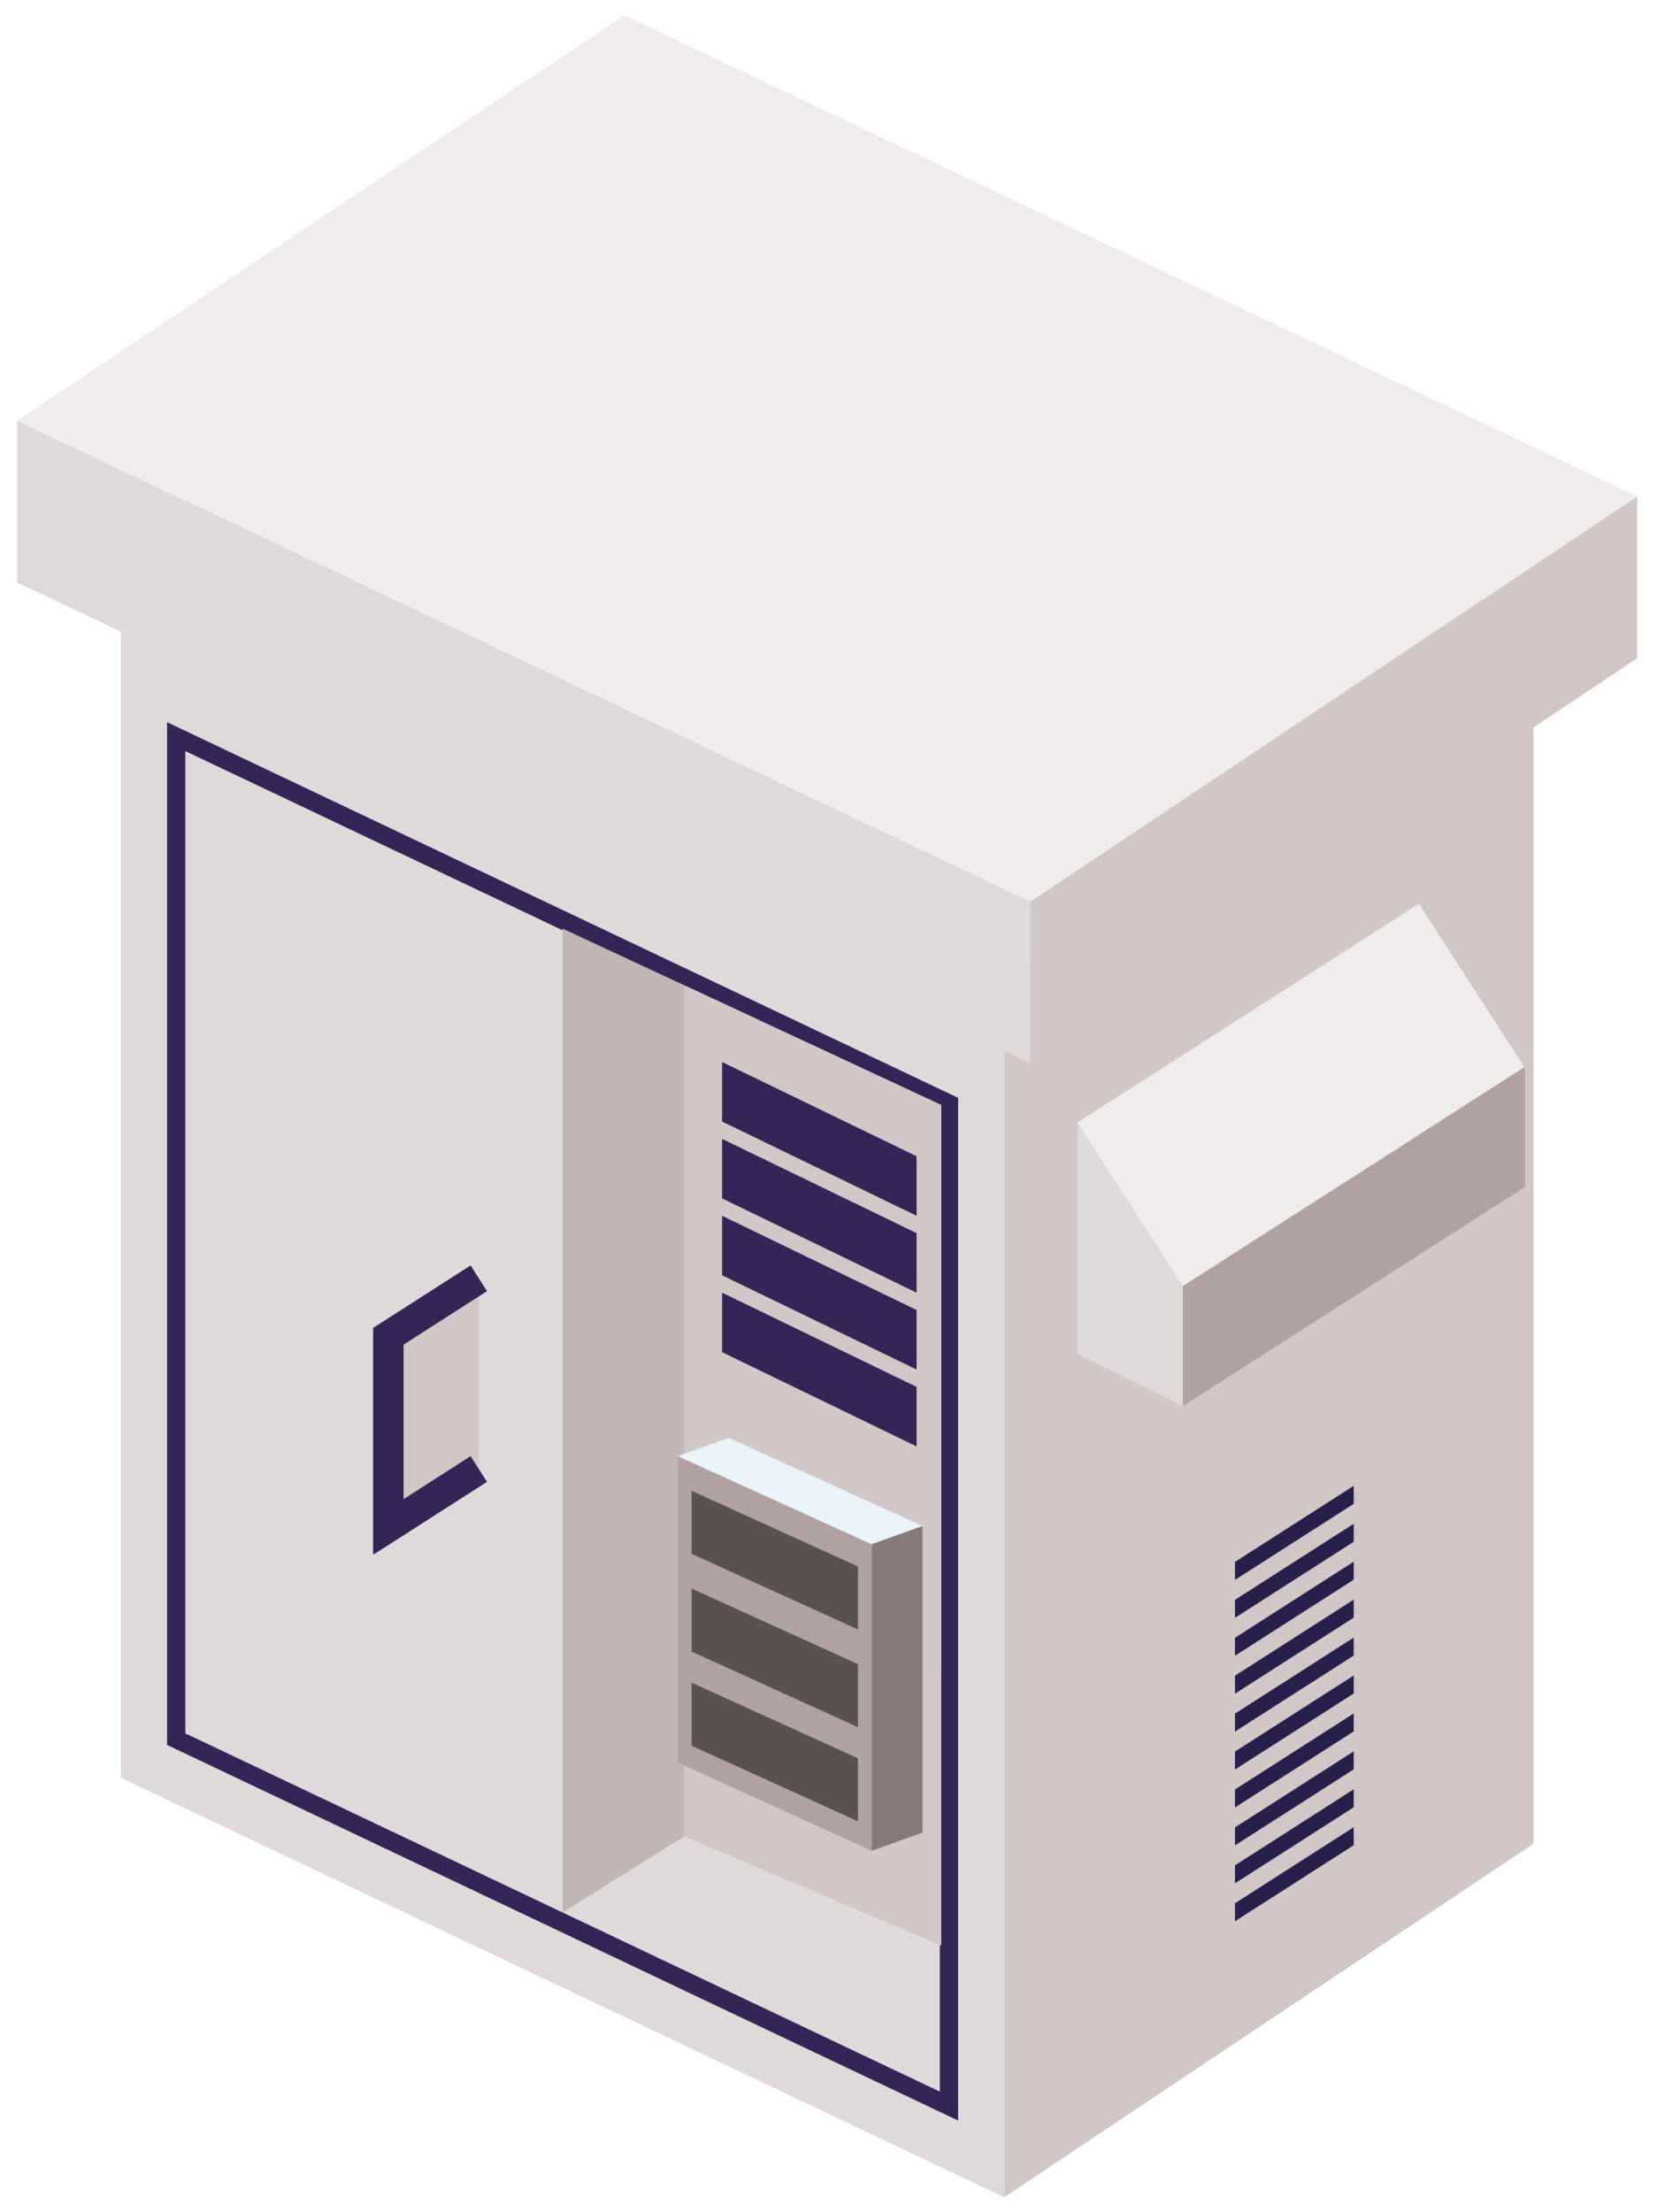
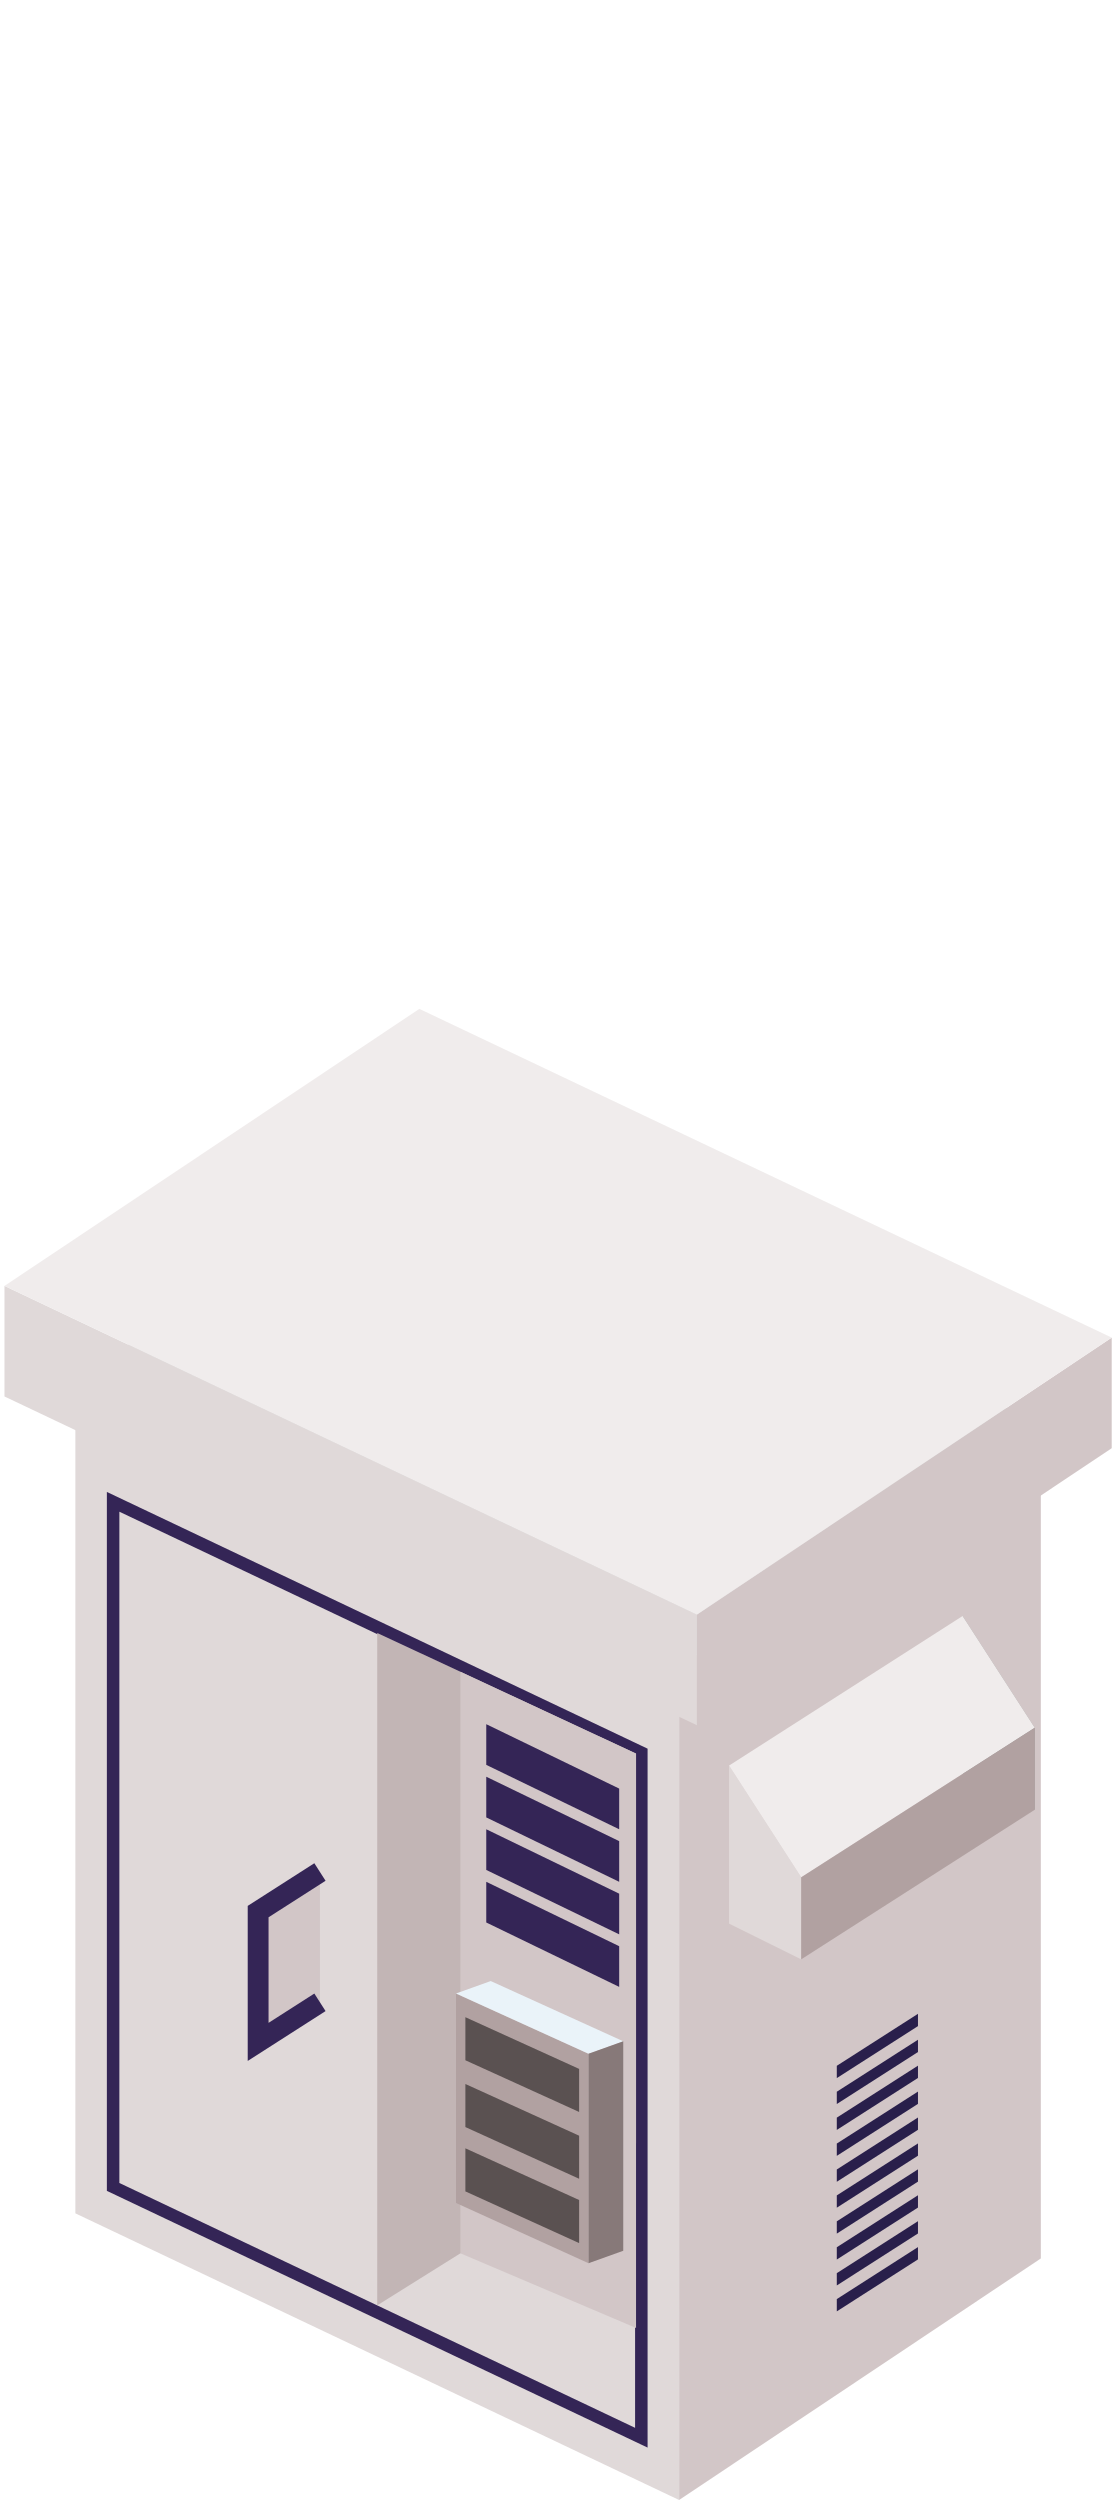
- <svg xmlns="http://www.w3.org/2000/svg" version="1.0" id="Capa_1" x="0px" y="0px" viewBox="0 0 271.795 362.801" enable-background="new 0 0 271.795 362.801" xml:space="preserve">
-   <g>
-     <g>
-       <g>
-         <polygon fill="#D2C6C7" points="251.551,102.354 251.551,302.411 164.735,360.383 164.735,160.325    " />
-       </g>
-       <g>
-         <polygon fill="#E0D9D9" points="164.735,160.325 164.735,360.383 19.84,291.588 19.84,91.531    " />
-       </g>
-       <g>
-         <polygon fill="#D7D5D5" points="251.551,102.354 164.735,160.325 19.84,91.531 106.656,33.559    " />
-       </g>
-     </g>
-     <g>
-       <g>
-         <polygon fill="#D2C6C7" points="268.564,81.411 268.564,107.95 169,174.436 169,147.896    " />
-       </g>
-       <g>
-         <polygon fill="#E0D9D9" points="169,147.896 169,174.436 2.827,95.538 2.827,68.999    " />
-       </g>
-       <g>
-         <polygon fill="#F0ECEC" points="268.564,81.411 169,147.896 2.827,68.999 102.391,2.514    " />
-       </g>
-     </g>
-     <polygon fill="#E0D9D9" points="176.726,184.121 194.041,210.938 194.041,230.628 176.726,222.053  " />
-     <polygon fill="#9C9B9B" points="232.778,148.22 250.092,175.037 250.092,194.728 232.778,186.153  " />
-     <polygon fill="#F0ECEC" points="176.726,184.121 232.778,148.22 250.092,175.037 194.041,210.938  " />
-     <polyline fill="#B1A1A1" points="194.041,210.938 194.041,230.628 250.092,194.728 250.092,175.037 194.041,210.938  " />
-     <g>
-       <polygon fill="#291F4B" points="202.582,259.128 222.067,246.648 222.067,243.696 202.582,256.175   " />
-       <polygon fill="#291F4B" points="202.582,265.348 222.067,252.869 222.067,249.917 202.582,262.396   " />
-       <polygon fill="#291F4B" points="202.582,271.569 222.067,259.09 222.067,256.138 202.582,268.617   " />
-       <polygon fill="#291F4B" points="202.582,277.79 222.067,265.311 222.067,262.359 202.582,274.838   " />
-       <polygon fill="#291F4B" points="202.582,284.011 222.067,271.532 222.067,268.58 202.582,281.059   " />
-       <polygon fill="#291F4B" points="202.582,290.232 222.067,277.753 222.067,274.801 202.582,287.28   " />
-       <polygon fill="#291F4B" points="202.582,296.453 222.067,283.974 222.067,281.022 202.582,293.501   " />
-       <polygon fill="#291F4B" points="202.582,302.674 222.067,290.195 222.067,287.243 202.582,299.722   " />
-       <polygon fill="#291F4B" points="202.582,308.895 222.067,296.416 222.067,293.464 202.582,305.943   " />
-       <polygon fill="#291F4B" points="202.582,315.116 222.067,302.637 222.067,299.685 202.582,312.164   " />
-     </g>
-     <polyline fill="#D2C6C7" stroke="#342556" stroke-width="5" stroke-miterlimit="10" points="78.54,209.662 63.705,219.164    63.705,250.44 78.54,240.938  " />
-     <polygon fill="#E0D9D9" points="92.287,315.339 92.287,151.128 155.673,181.012 155.673,345.434  " />
-     <polygon fill="none" stroke="#342556" stroke-width="3" stroke-miterlimit="10" points="28.901,285.244 28.901,120.822    155.673,181.012 155.673,345.434  " />
-     <polygon fill="#C2B5B5" points="92.287,313.67 154.402,274.801 154.402,181.246 92.288,152.305  " />
-     <polygon fill="#D2C6C7" points="112.248,301.18 112.248,161.605 154.402,181.246 154.402,319.096  " />
-     <g>
-       <polygon fill="#B1A1A1" points="111.19,238.821 142.996,253.279 142.996,303.557 111.19,289.099   " />
-       <polygon fill="#5A5151" points="113.443,244.511 140.742,256.921 140.742,267.258 113.443,254.848   " />
-       <polygon fill="#5A5151" points="113.443,260.543 140.742,272.952 140.742,283.289 113.443,270.88   " />
-       <polygon fill="#5A5151" points="113.443,275.981 140.742,288.39 140.742,298.727 113.443,286.318   " />
-       <polygon fill="#EAF3F9" points="119.526,235.834 111.19,238.821 142.996,253.279 151.332,250.292   " />
-       <polygon fill="#877979" points="142.996,303.557 151.332,300.571 151.332,250.292 142.996,253.279   " />
-     </g>
-     <g>
-       <polygon fill="#342556" points="118.456,183.953 150.356,199.408 150.356,189.645 118.456,174.19   " />
-     </g>
-     <g>
-       <polygon fill="#342556" points="118.456,196.563 150.356,212.018 150.356,202.254 118.456,186.799   " />
-     </g>
-     <g>
-       <polygon fill="#342556" points="118.456,209.172 150.356,224.627 150.356,214.863 118.456,199.408   " />
-     </g>
-     <g>
-       <polygon fill="#342556" points="118.456,221.781 150.356,237.236 150.356,227.473 118.456,212.018   " />
-     </g>
-   </g>
+ <svg xmlns="http://www.w3.org/2000/svg" id="Capa_1" data-name="Capa 1" viewBox="0 0 267.885 600">
+   <defs>
+     <style>.cls-1,.cls-8{fill:#d2c6c7;}.cls-2{fill:#e0d9d9;}.cls-3{fill:#d7d5d5;}.cls-4{fill:#f0ecec;}.cls-5{fill:#9c9b9b;}.cls-6{fill:#b1a1a1;}.cls-7{fill:#291f4b;}.cls-8,.cls-9{stroke:#342556;stroke-miterlimit:10;}.cls-8{stroke-width:5px;}.cls-9{fill:none;stroke-width:3px;}.cls-10{fill:#c2b5b5;}.cls-11{fill:#5a5151;}.cls-12{fill:#eaf3f9;}.cls-13{fill:#877979;}.cls-14{fill:#342556;}</style>
+   </defs>
+   <polygon class="cls-1" points="249.798 341.97 249.798 542.028 162.982 600 162.982 399.942 249.798 341.97" />
+   <polygon class="cls-2" points="162.982 399.942 162.982 600 18.087 531.205 18.087 331.148 162.982 399.942" />
+   <polygon class="cls-3" points="249.798 341.97 162.982 399.942 18.087 331.148 104.902 273.176 249.798 341.97" />
+   <polygon class="cls-1" points="266.811 321.028 266.811 347.567 167.247 414.052 167.247 387.513 266.811 321.028" />
+   <polygon class="cls-2" points="167.247 387.513 167.247 414.052 1.074 335.155 1.074 308.616 167.247 387.513" />
+   <polygon class="cls-4" points="266.811 321.028 167.247 387.513 1.074 308.616 100.638 242.131 266.811 321.028" />
+   <polygon class="cls-2" points="174.973 423.738 192.287 450.555 192.287 470.245 174.973 461.67 174.973 423.738" />
+   <polygon class="cls-5" points="231.025 387.837 248.339 414.654 248.339 434.344 231.025 425.77 231.025 387.837" />
+   <polygon class="cls-4" points="174.973 423.738 231.025 387.837 248.339 414.654 192.287 450.555 174.973 423.738" />
+   <polyline class="cls-6" points="192.287 450.555 192.287 470.245 248.339 434.344 248.339 414.654 192.287 450.555" />
+   <polygon class="cls-7" points="200.829 498.744 220.313 486.265 220.313 483.313 200.829 495.792 200.829 498.744" />
+   <polygon class="cls-7" points="200.829 504.965 220.313 492.486 220.313 489.534 200.829 502.013 200.829 504.965" />
+   <polygon class="cls-7" points="200.829 511.186 220.313 498.707 220.313 495.755 200.829 508.234 200.829 511.186" />
+   <polygon class="cls-7" points="200.829 517.407 220.313 504.928 220.313 501.976 200.829 514.455 200.829 517.407" />
+   <polygon class="cls-7" points="200.829 523.628 220.313 511.149 220.313 508.197 200.829 520.676 200.829 523.628" />
+   <polygon class="cls-7" points="200.829 529.849 220.313 517.37 220.313 514.418 200.829 526.897 200.829 529.849" />
+   <polygon class="cls-7" points="200.829 536.07 220.313 523.591 220.313 520.639 200.829 533.118 200.829 536.07" />
+   <polygon class="cls-7" points="200.829 542.291 220.313 529.812 220.313 526.86 200.829 539.339 200.829 542.291" />
+   <polygon class="cls-7" points="200.829 548.512 220.313 536.033 220.313 533.081 200.829 545.56 200.829 548.512" />
+   <polygon class="cls-7" points="200.829 554.733 220.313 542.254 220.313 539.302 200.829 551.781 200.829 554.733" />
+   <polyline class="cls-8" points="76.787 449.279 61.952 458.78 61.952 490.056 76.787 480.555" />
+   <polygon class="cls-2" points="90.534 554.956 90.534 390.745 153.92 420.628 153.92 585.051 90.534 554.956" />
+   <polygon class="cls-9" points="27.148 524.861 27.148 360.438 153.92 420.628 153.92 585.051 27.148 524.861" />
+   <polygon class="cls-10" points="90.534 553.287 152.649 514.418 152.649 420.862 90.535 391.922 90.534 553.287" />
+   <polygon class="cls-1" points="110.495 540.796 110.495 401.222 152.649 420.862 152.649 558.713 110.495 540.796" />
+   <polygon class="cls-6" points="109.437 478.438 141.242 492.896 141.242 543.174 109.437 528.716 109.437 478.438" />
+   <polygon class="cls-11" points="111.69 484.128 138.989 496.538 138.989 506.875 111.69 494.465 111.69 484.128" />
+   <polygon class="cls-11" points="111.69 500.16 138.989 512.569 138.989 522.906 111.69 510.497 111.69 500.16" />
+   <polygon class="cls-11" points="111.69 515.597 138.989 528.007 138.989 538.344 111.69 525.935 111.69 515.597" />
+   <polygon class="cls-12" points="117.773 475.451 109.437 478.438 141.242 492.896 149.579 489.909 117.773 475.451" />
+   <polygon class="cls-13" points="141.242 543.174 149.579 540.187 149.579 489.909 141.242 492.896 141.242 543.174" />
+   <polygon class="cls-14" points="116.703 423.57 148.603 439.025 148.603 429.262 116.703 413.807 116.703 423.57" />
+   <polygon class="cls-14" points="116.703 436.18 148.603 451.635 148.603 441.871 116.703 426.416 116.703 436.18" />
+   <polygon class="cls-14" points="116.703 448.789 148.603 464.244 148.603 454.48 116.703 439.025 116.703 448.789" />
+   <polygon class="cls-14" points="116.703 461.398 148.603 476.853 148.603 467.09 116.703 451.635 116.703 461.398" />
</svg>
